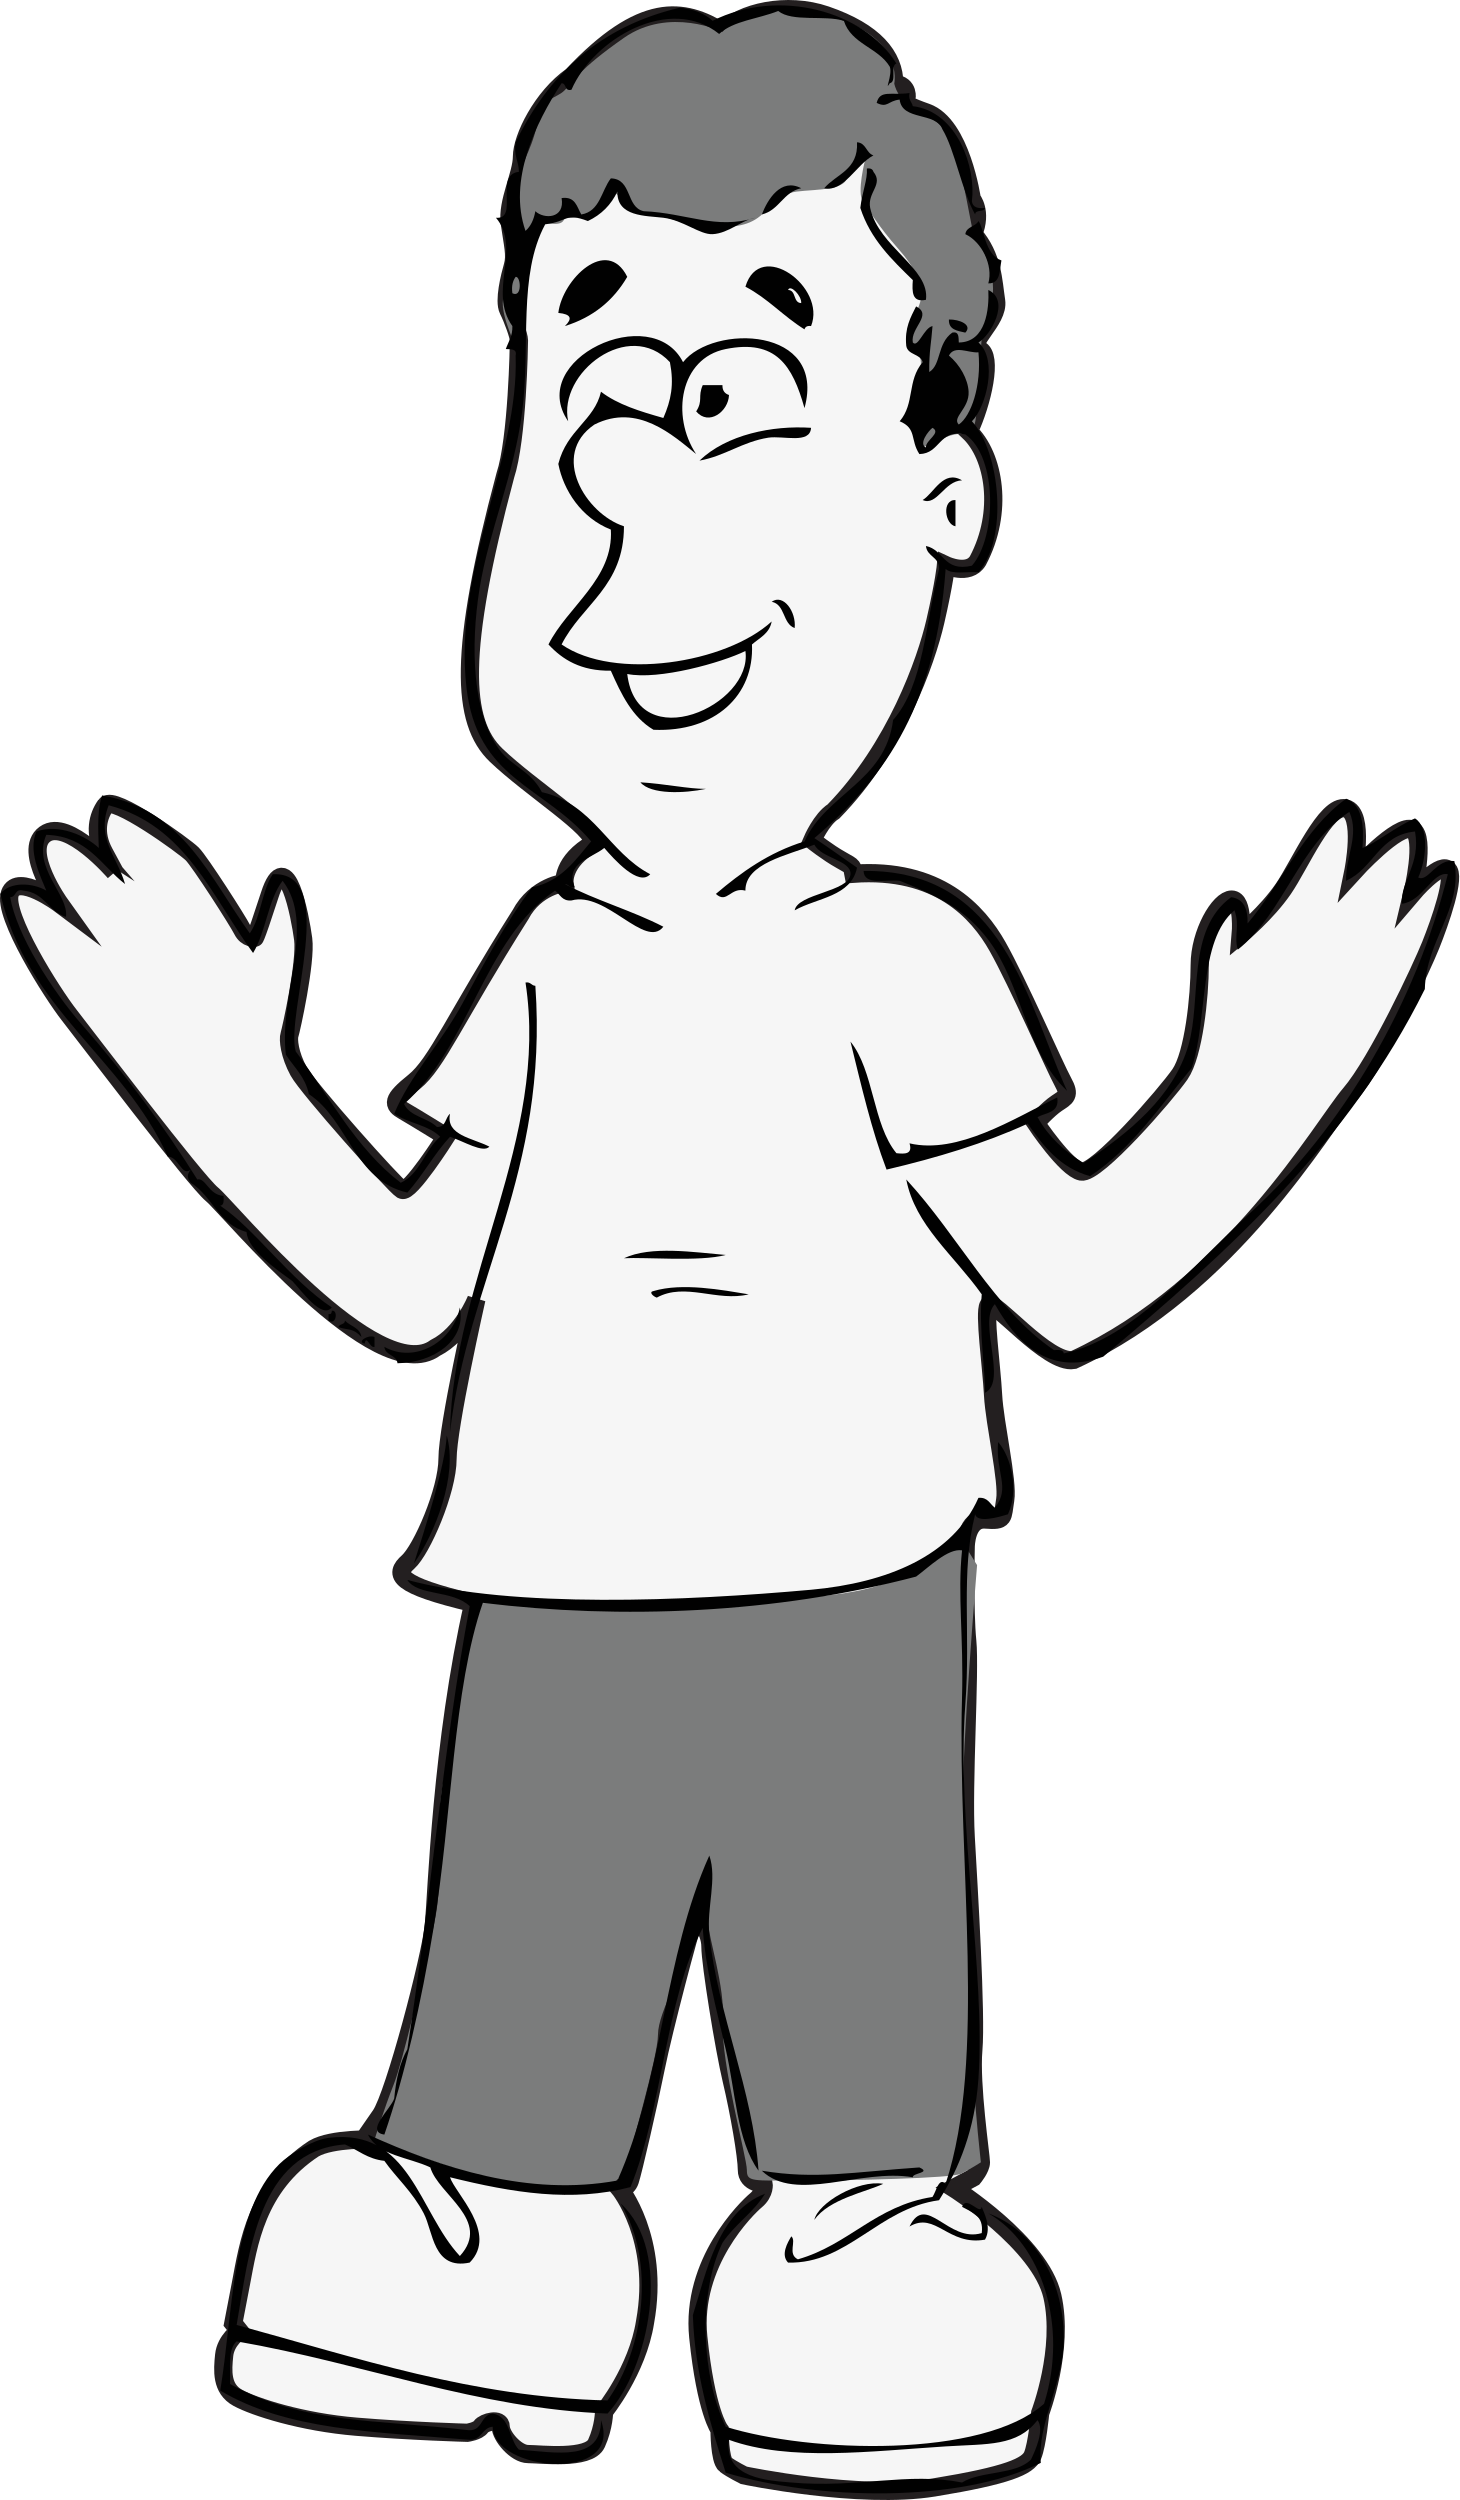
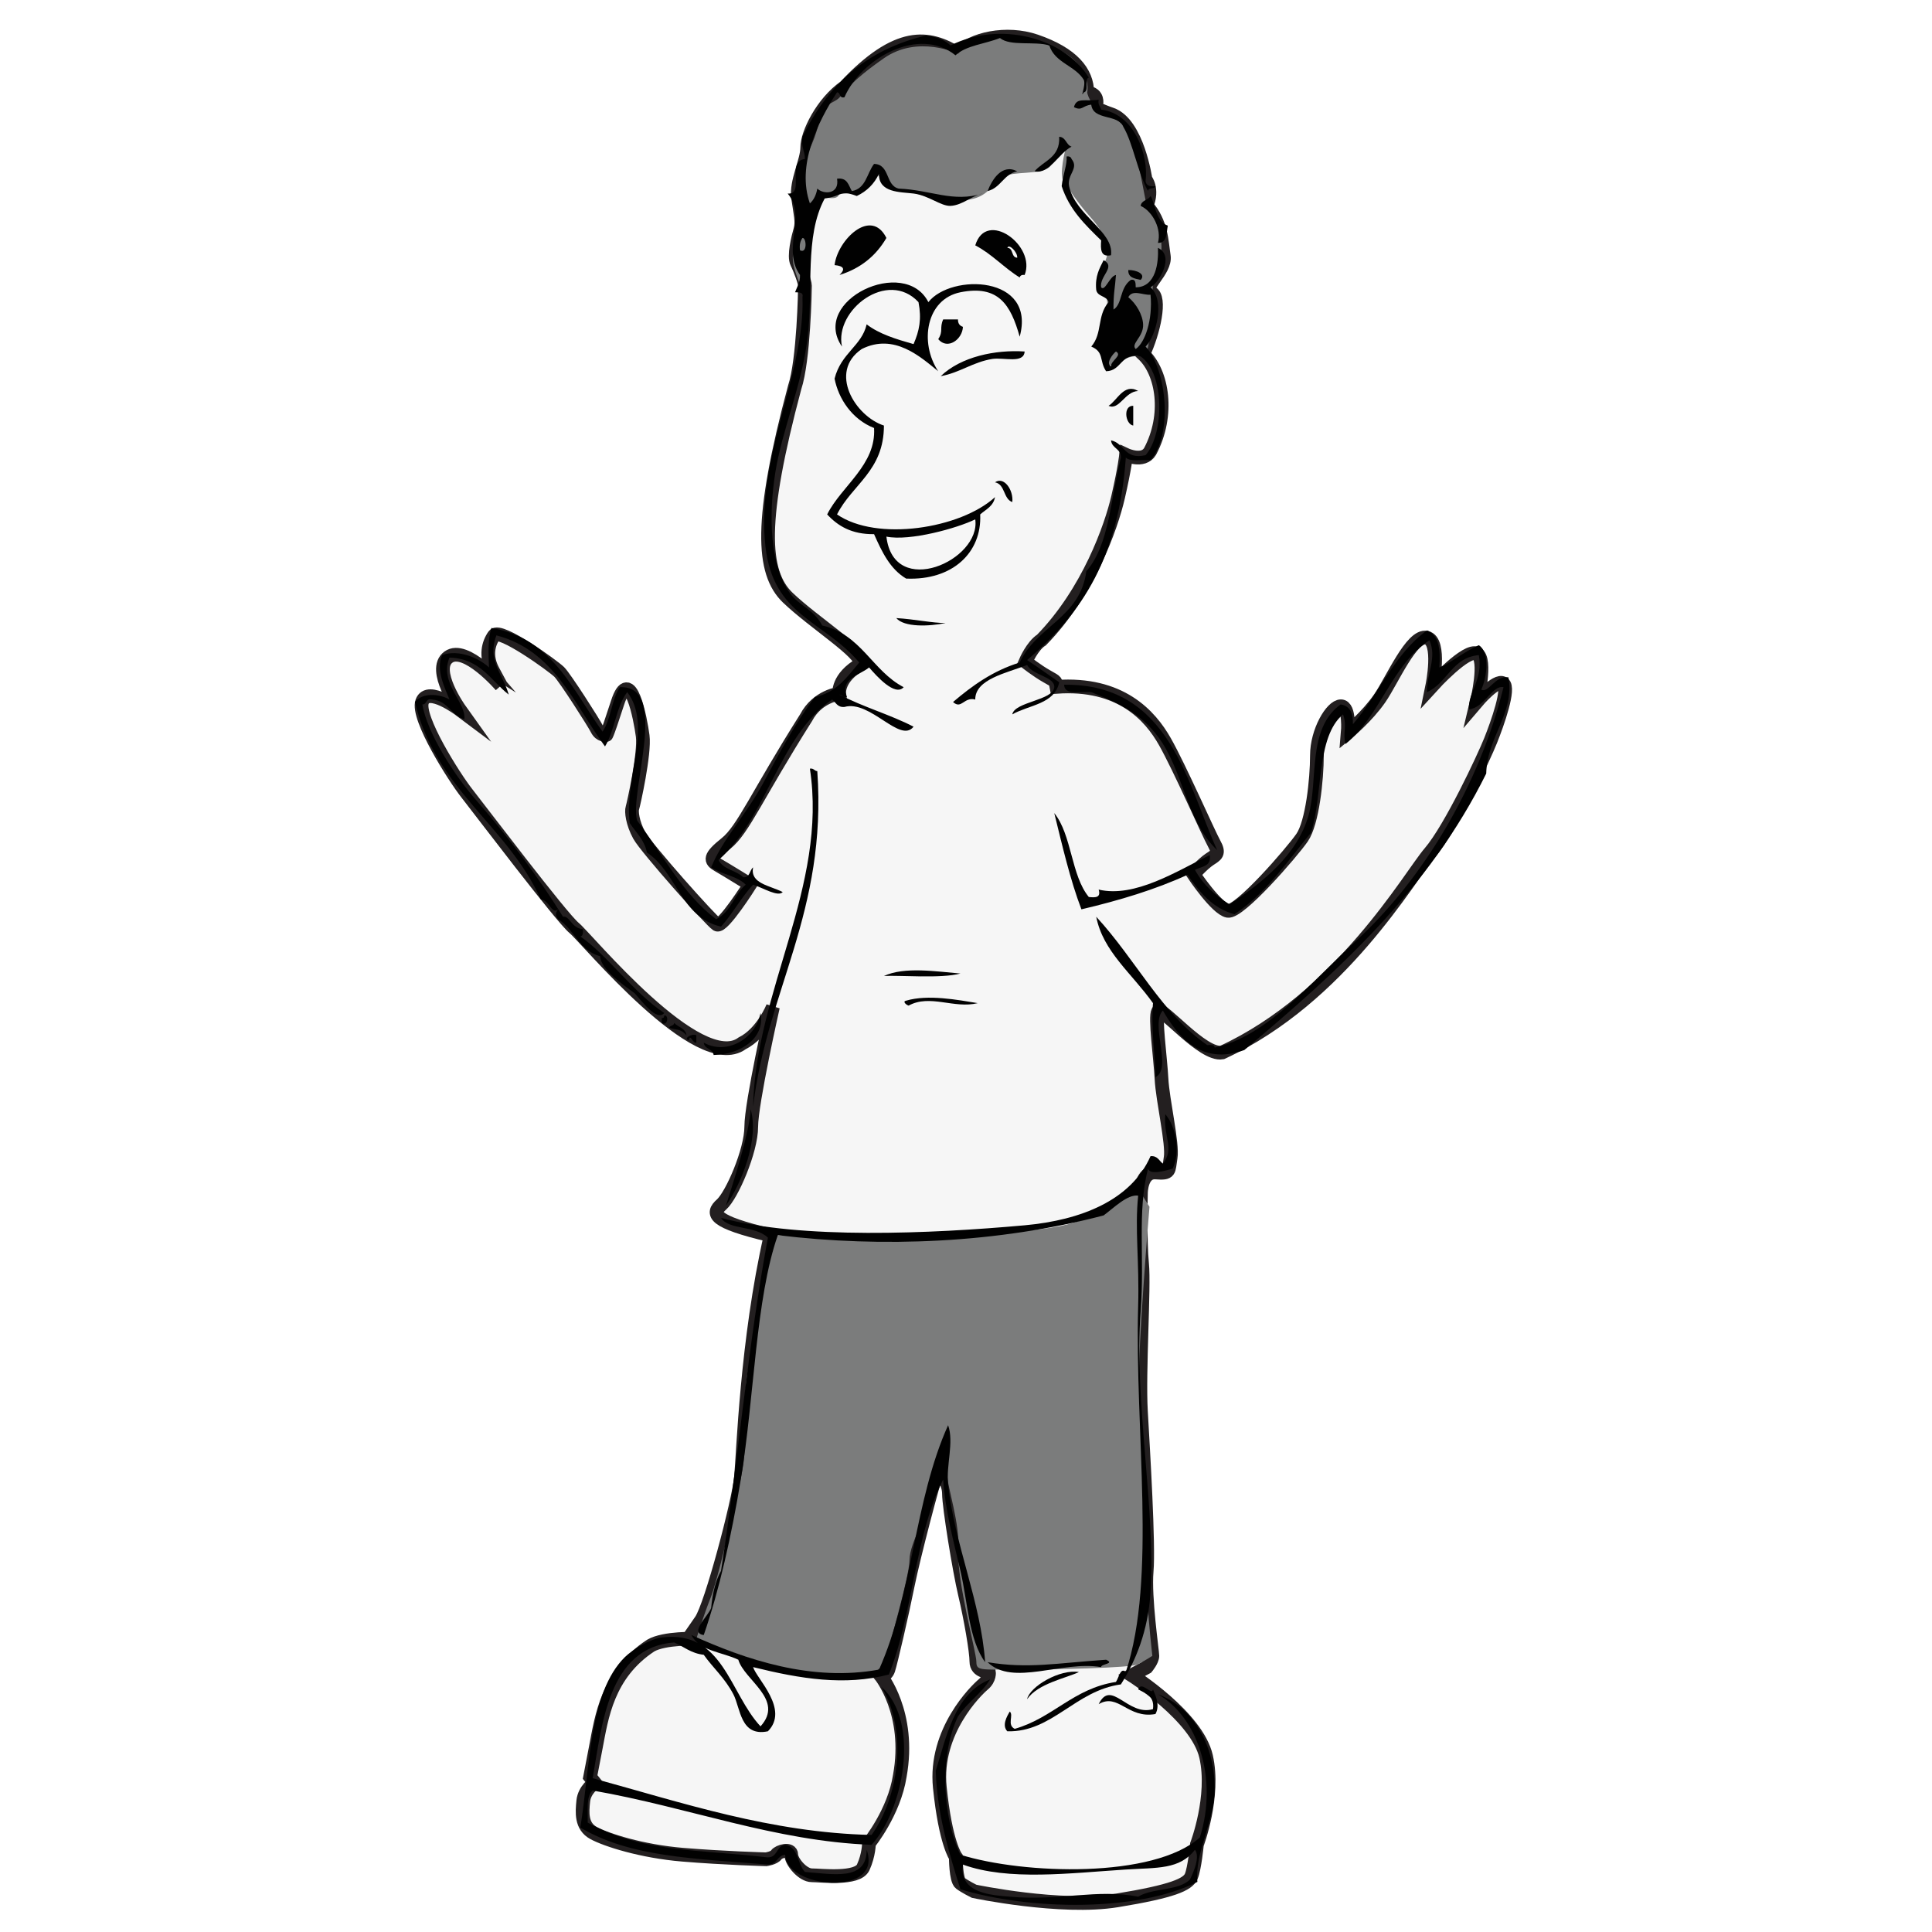
- <svg xmlns="http://www.w3.org/2000/svg" version="1.1" id="Layer_1" x="0px" y="0px" width="160.043px" height="274.202px" viewBox="0 0 160.043 274.202" enable-background="new 0 0 160.043 274.202" xml:space="preserve">
+ <svg xmlns="http://www.w3.org/2000/svg" version="1.1" id="Layer_1" x="0px" y="0px" width="281.777px" height="281.777px" viewBox="-60.482 -4.342 281.777 281.777" enable-background="new -60.482 -4.342 281.777 281.777" xml:space="preserve">
  <g>
-     <path fill="#F6F6F6" stroke="#231F20" stroke-width="2" stroke-miterlimit="10" d="M90.584,1.664   c-4.282-1.472-9.333-0.333-11.333,1.833c-4.334-2.667-8.834-3.333-16.5,4.833c-3.333,2.333-5.5,6.833-5.5,8.833   s-1.667,5-1.333,7.333s0.667,3.5,0.333,4.667s-1,3.833-0.5,4.833s1.167,2.833,1.167,3.333s-0.167,10.833-1.5,14.833   c-5.167,19.333-4.833,27-1,30.667s10.834,8,10.667,9.667c-3.5,2-3.167,4.333-3.167,4.333s-3.166,0.333-4.833,3.5   c-7.167,11.333-9.167,16.333-11.667,18.333s-2.333,2.5-1.167,3.167s4.667,2.833,4.667,2.833s-4,6.333-4.833,5.833   s-10.333-11.167-11.333-13s-1.167-3.5-1-4s1.833-8,1.5-10.5s-1.834-10.5-3.667-4.833s-1.667,4.667-1.667,4.667   s-0.833,0.167-1.333-0.833s-4.667-7.5-5.5-8.333s-8.667-6.5-9.5-5.333s-1.333,3-0.167,5.167s1.167,2.167,1.167,2.167   s-5.167-6-7.667-4.167s1.667,7.667,1.667,7.667s-4.667-3.5-5.5-1.167s4.667,11,6.5,13.333s13.833,18.167,15.667,19.667   s18.167,21.5,24.5,16.833c3-1.5,4.5-5.333,4.5-5.333s-3.167,14-3.167,17.5s-2.833,10-4.333,11.333s-1.333,2.5,7.167,4.5   c-3.5,15.333-4,31.833-4.333,35.333s-4.333,18.668-5.833,20.834s-1.5,2.166-1.5,2.166l0.833,0.5c0,0-4.667-0.167-6.667,1   c-6.333,4.167-7.167,10.501-8,14.834s-0.833,4.333-0.833,4.333l0.667,0.833c0,0-1.5,1-1.667,2.667s-0.333,3.667,1.5,4.667   s7,2.666,13,3.166s12.167,0.667,12.167,0.667s1.167-0.167,1.5-0.667s2.167-1,2.167,0s1.667,3,3,3s6.667,0.668,7.5-1.166   s0.833-3.5,0.833-3.5s3.667-4.501,4.5-9.834c1.667-9.167-2.833-14.667-2.833-14.667s0.834,0.167,1.167-0.833s2-8.166,2.833-12.333   s3.834-15.501,4.167-16.167s1.833,1.001,1.833,2.834s1.501,11.166,2.334,14.666s1.666,8.334,1.666,9.834s1.834,1.5,1.834,1.5   s0.166,1-0.834,1.833s-7.167,6.834-6.333,15s2.333,10.166,2.333,10.166s0.001,3.334,0.667,3.834s2,1.166,2,1.166   s12.666,2.667,20.833,1.334s10.334-2.333,10.834-3.5s0.833-4.667,0.833-4.667s2.666-6.999,1.333-12.833   s-10.833-11.834-10.833-11.834l2.167-1.166c0,0,0.833-1.001,0.833-1.667s-1.166-8.5-0.833-12.333s-0.501-17.501-0.834-23.334   s0.501-18.166,0.167-21.5c-0.334-3.333-0.167-10.333-0.167-10.333s0.001-3.167,2.167-3s1.832-0.167,2.166-2.167   s-1.167-8.333-1.333-11.5s-1-9-0.5-9.833s6.501,6.5,9.334,6c17.333-8,27.333-25.667,30.333-29.167s7.833-13.833,8.833-16.333   s2.834-7.667,1.834-8.333s-3.834,2.667-3.834,2.667s1.5-6.167,0-7s-6.5,4.667-6.5,4.667s1.334-6.5-0.833-7   s-4.999,6.167-6.833,8.833s-4.667,5-4.667,5s0.333-3.833-1-3.833s-3.5,3.667-3.5,7.167s-0.667,9.833-2.167,12   s-9.166,11-10.833,10.667s-5-5.333-5-5.333s1.333-1.5,2.333-2.167s1.5-0.833,0.667-2.333s-5.001-11-7.167-14.833   s-6.5-8.667-15.833-8c-0.167-0.833,0.167-0.667-1.333-1.5s-3.167-2.167-3.167-2.167s0.999-2.333,2.333-3.167   c6.834-7,10.167-16.5,11.167-20.833s1.167-6.167,1.167-6.167s2.5,1.167,3.5-0.5c2.833-5.333,1.834-11.5-1-14.167   c1.5-3.167,2.666-8.333,1.166-9s2.168-3.166,1.834-5.333s-0.333-4.833-2.5-7.333c1-2.5-0.167-3.833-0.167-3.833s-1.167-8.166-5-9.5   s-2.167-1.5-2.167-1.5s0.334-1.5-1.333-1.667C98.084,6.164,95.917,3.497,90.584,1.664z" />
-     <path fill="#7B7C7C" d="M51.917,175.831c25-0.167,42,0.333,46.5-2.917s7.5-3.25,7.5-3.25l1.25,2c0,0-1.75,21.167-1.5,25.5   s1.25,20.5,1.25,23.25s0,7.25,0,9s0.667,7.75,0.667,7.75s-1.167,0.75-2.167,1.25s-12,0.75-17.5,0.75s-6,0.168-6-1.166   s-2.875-11.834-2.625-16.084s-1.625-9.25-1.625-11.25s-0.5-1-1.5,2s-4,8-4,10.5s-3.25,13.25-3.25,14s-2,2.75-2,2.75   s-5.75,1.25-12.75-0.75s-13.083-4.5-13.083-4.5s1.083-3.5,2.083-6s3.084-11.5,4.417-17.5s-0.167-11.5,1.333-17   S51.917,175.831,51.917,175.831z" />
+     <path fill="#F6F6F6" stroke="#231F20" stroke-width="2" stroke-miterlimit="10" d="M90.584,1.664   c-4.282-1.472-9.333-0.333-11.333,1.833c-4.334-2.667-8.834-3.333-16.5,4.833c-3.333,2.333-5.5,6.833-5.5,8.833   s-1.667,5-1.333,7.333s0.667,3.5,0.333,4.667s-1,3.833-0.5,4.833s1.167,2.833,1.167,3.333s-0.167,10.833-1.5,14.833   c-5.167,19.333-4.833,27-1,30.667s10.834,8,10.667,9.667c-3.5,2-3.167,4.333-3.167,4.333s-3.166,0.333-4.833,3.5   c-7.167,11.333-9.167,16.333-11.667,18.333s-2.333,2.5-1.167,3.167s4.667,2.833,4.667,2.833s-4,6.333-4.833,5.833   s-10.333-11.167-11.333-13s-1.167-3.5-1-4s1.833-8,1.5-10.5s-1.834-10.5-3.667-4.833s-1.667,4.667-1.667,4.667   s-0.833,0.167-1.333-0.833s-4.667-7.5-5.5-8.333s-8.667-6.5-9.5-5.333s-1.333,3-0.167,5.167s1.167,2.167,1.167,2.167   s-5.167-6-7.667-4.167s1.667,7.667,1.667,7.667s-4.667-3.5-5.5-1.167s4.667,11,6.5,13.333s13.833,18.167,15.667,19.667   s18.167,21.5,24.5,16.833c3-1.5,4.5-5.332,4.5-5.332s-3.167,14-3.167,17.5s-2.833,10-4.333,11.332c-1.5,1.334-1.333,2.5,7.167,4.5   c-3.5,15.334-4,31.834-4.333,35.334s-4.333,18.668-5.833,20.834s-1.5,2.166-1.5,2.166l0.833,0.5c0,0-4.667-0.168-6.667,1   c-6.333,4.166-7.167,10.5-8,14.834c-0.833,4.332-0.833,4.332-0.833,4.332l0.667,0.834c0,0-1.5,1-1.667,2.666   c-0.167,1.668-0.333,3.668,1.5,4.668s7,2.666,13,3.166s12.167,0.666,12.167,0.666s1.167-0.166,1.5-0.666s2.167-1,2.167,0   s1.667,3,3,3s6.667,0.668,7.5-1.166s0.833-3.5,0.833-3.5s3.667-4.502,4.5-9.834c1.667-9.168-2.833-14.668-2.833-14.668   s0.834,0.168,1.167-0.832s2-8.166,2.833-12.334c0.833-4.166,3.834-15.5,4.167-16.166s1.833,1,1.833,2.834   c0,1.832,1.501,11.166,2.334,14.666s1.666,8.334,1.666,9.834s1.834,1.5,1.834,1.5s0.166,1-0.834,1.832   c-1,0.834-7.167,6.834-6.333,15s2.333,10.166,2.333,10.166s0.001,3.334,0.667,3.834s2,1.166,2,1.166s12.666,2.668,20.833,1.334   c8.167-1.332,10.334-2.332,10.834-3.5c0.5-1.166,0.833-4.666,0.833-4.666s2.666-7,1.333-12.834s-10.833-11.834-10.833-11.834   l2.167-1.166c0,0,0.833-1,0.833-1.666s-1.166-8.5-0.833-12.334c0.333-3.832-0.501-17.5-0.834-23.334   c-0.333-5.832,0.501-18.166,0.167-21.5c-0.334-3.332-0.167-10.332-0.167-10.332s0.001-3.168,2.167-3   c2.166,0.166,1.832-0.168,2.166-2.168s-1.167-8.332-1.333-11.5c-0.166-3.166-1-9-0.5-9.832c0.5-0.834,6.501,6.5,9.334,6   c17.333-8,27.333-25.667,30.333-29.167s7.833-13.833,8.833-16.333s2.834-7.667,1.834-8.333s-3.834,2.667-3.834,2.667s1.5-6.167,0-7   s-6.5,4.667-6.5,4.667s1.334-6.5-0.833-7s-4.999,6.167-6.833,8.833s-4.667,5-4.667,5s0.333-3.833-1-3.833s-3.5,3.667-3.5,7.167   s-0.667,9.833-2.167,12s-9.166,11-10.833,10.667s-5-5.333-5-5.333s1.333-1.5,2.333-2.167s1.5-0.833,0.667-2.333   s-5.001-11-7.167-14.833s-6.5-8.667-15.833-8c-0.167-0.833,0.167-0.667-1.333-1.5s-3.167-2.167-3.167-2.167   s0.999-2.333,2.333-3.167c6.834-7,10.167-16.5,11.167-20.833s1.167-6.167,1.167-6.167s2.5,1.167,3.5-0.5   c2.833-5.333,1.834-11.5-1-14.167c1.5-3.167,2.666-8.333,1.166-9s2.168-3.166,1.834-5.333s-0.333-4.833-2.5-7.333   c1-2.5-0.167-3.833-0.167-3.833s-1.167-8.166-5-9.5s-2.167-1.5-2.167-1.5s0.334-1.5-1.333-1.667   C98.084,6.164,95.917,3.497,90.584,1.664z" />
+     <path fill="#7B7C7C" d="M51.917,175.832c25-0.168,42,0.332,46.5-2.918s7.5-3.25,7.5-3.25l1.25,2c0,0-1.75,21.168-1.5,25.5   c0.25,4.334,1.25,20.5,1.25,23.25s0,7.25,0,9s0.667,7.75,0.667,7.75s-1.167,0.75-2.167,1.25s-12,0.75-17.5,0.75s-6,0.168-6-1.166   s-2.875-11.834-2.625-16.084s-1.625-9.25-1.625-11.25s-0.5-1-1.5,2s-4,8-4,10.5s-3.25,13.25-3.25,14s-2,2.75-2,2.75   s-5.75,1.25-12.75-0.75s-13.083-4.5-13.083-4.5s1.083-3.5,2.083-6s3.084-11.5,4.417-17.5s-0.167-11.5,1.333-17   S51.917,175.832,51.917,175.832z" />
    <path fill="#7B7C7C" d="M56.917,37.331c0,0,0.5-1.917,0.5-4.667s0.5-8,1.25-8.25s3,0.75,3.25-0.5c2.25,0,4-0.5,5.25-3   c2.75,2.25,3.5,2.75,4.75,2.75s3.75,1.25,6,1.25s4,0,5.5-1.25s1.75-2,3.25-2.5s6,0,6.25-1.75s2-2,2-2s-1,3.75-0.25,4.75   s1.75,2.75,3.75,5s3,4.25,2.5,6s-2,3-1,4.25s1.25,2.25,1,3s-1,4.5-1,5.5s0.25,2,1,2.5s-0.5,0.75,0.75,0.5s1.416-0.917,3-1.25   s2.25,0.75,2.5-3.25s0.5-7.25,0.5-7.25s1.25-2.25,1.25-5.5s-2.166-6-2.166-6s-1.334-7-1.834-9s-2-3.5-4.25-4.5s-2.583-3-2.583-3   s1.167-5.25-7.5-7.5S79.251,3.497,79.251,3.497s-5.834-2.833-10.834,0.667s-5.5,4.75-6.5,5.75s-2.25,0.5-3,3.75s-2,4.5-2,6.25   s-1,4.583-1,4.583s-0.5,6.667-0.75,8.417s1.5,5.25,1.5,5.25L56.917,37.331z" />
    <g>
      <g>
-         <path fill="#010101" d="M99.757,10.204c-0.152,0.752,0.247,0.953,0.36,1.44c4.891,0.597,6.959,6.733,6.479,10.44     c0.086,0.633,0.619,0.821,1.439,0.72c-0.081,0.519-1.074,0.125-1.08,0.72c-1.477-2.596-2.225-7.092-3.6-9.36     c-0.723-1.918-4.401-0.878-4.682-3.24c-1.291,0.131-1.318,0.966-2.52,0.36C96.525,9.805,97.73,10.493,99.757,10.204z" />
-         <path fill="#010101" d="M93.998,15.604c1.014,0.068,0.984,1.175,1.8,1.44c-1.854,0.963-3.274,4.087-5.399,3.6     C91.72,19.085,94.164,18.649,93.998,15.604z" />
-         <path fill="#010101" d="M95.078,18.483c0.419-0.059,0.641,0.079,0.72,0.36c1.136,1.396-0.687,2.244-0.358,3.96     c0.945,4.323,6.576,6.602,6.119,10.08c-1.529,0.33-1.537-0.863-1.439-2.16c-2.307-2.254-4.646-4.475-5.76-7.92     C94.572,20.987,95.171,19.701,95.078,18.483z" />
-         <path fill="#010101" d="M87.877,20.644c-1.985,0.415-2.388,2.412-4.319,2.88C84.183,21.904,85.629,19.471,87.877,20.644z" />
-         <path fill="#010101" d="M107.318,24.244c0.629,0.784,0.689,3.713,2.52,4.32c-0.212,1.108-0.092,2.548-1.439,2.52     c0.565-2.019-0.754-4.583-2.521-5.4C105.993,24.838,106.992,24.877,107.318,24.244z" />
-         <path fill="#010101" d="M88.958,35.764c-0.418-0.059-0.642,0.08-0.72,0.36c-2.305-1.416-4.031-3.409-6.48-4.68     C83.349,26.125,90.674,31.48,88.958,35.764z M87.877,33.244c0.063-0.818-1.216-2.098-1.438-1.44     C87.363,31.838,86.953,33.208,87.877,33.244z" />
+         <path fill="#010101" d="M99.757,10.204c-0.151,0.752,0.247,0.953,0.36,1.44c4.891,0.597,6.959,6.733,6.479,10.44     c0.086,0.633,0.619,0.821,1.439,0.72c-0.081,0.519-1.074,0.125-1.08,0.72c-1.477-2.596-2.225-7.092-3.6-9.36     c-0.724-1.918-4.401-0.878-4.683-3.24c-1.291,0.131-1.317,0.966-2.521,0.36C96.525,9.805,97.73,10.493,99.757,10.204z" />
+         <path fill="#010101" d="M93.998,15.604c1.014,0.068,0.984,1.175,1.8,1.44c-1.854,0.963-3.274,4.087-5.399,3.6     C91.721,19.085,94.164,18.649,93.998,15.604z" />
+         <path fill="#010101" d="M95.078,18.483c0.419-0.059,0.641,0.079,0.72,0.36c1.136,1.396-0.687,2.244-0.358,3.96     c0.945,4.323,6.576,6.603,6.119,10.08c-1.529,0.33-1.537-0.863-1.438-2.16c-2.308-2.254-4.646-4.475-5.761-7.92     C94.572,20.987,95.171,19.701,95.078,18.483z" />
+         <path fill="#010101" d="M87.877,20.644c-1.984,0.415-2.389,2.412-4.318,2.88C84.184,21.904,85.629,19.471,87.877,20.644z" />
+         <path fill="#010101" d="M107.318,24.244c0.629,0.784,0.688,3.713,2.52,4.32c-0.212,1.108-0.092,2.548-1.439,2.52     c0.565-2.019-0.754-4.583-2.521-5.4C105.993,24.838,106.992,24.877,107.318,24.244z" />
+         <path fill="#010101" d="M88.958,35.764c-0.418-0.059-0.642,0.08-0.72,0.36c-2.305-1.416-4.031-3.409-6.48-4.68     C83.35,26.125,90.674,31.48,88.958,35.764z M87.877,33.244c0.063-0.818-1.216-2.098-1.438-1.44     C87.363,31.838,86.953,33.208,87.877,33.244z" />
        <path fill="#010101" d="M104.078,35.043c1.15-0.025,2.619,0.579,1.8,1.44C105.001,36.28,104.025,36.175,104.078,35.043z" />
-         <path fill="#010101" d="M74.917,39.724c3.295-4.2,15.779-3.927,13.32,5.04c-1.313-4.687-3.121-7.584-8.641-6.48     c-5.019,1.004-6.021,7.352-3.24,11.52c-2.559-2.071-6.422-5.622-11.159-3.24c-4.902,3.339-0.964,9.795,3.239,11.16     c0.006,6.605-4.625,8.573-6.84,12.96c5.787,4.004,18.012,2.083,23.041-2.52c-0.236,1.324-1.328,1.793-2.16,2.52     c0.258,5.556-4.02,9.648-10.799,9.36c-2.341-1.38-3.539-3.902-4.681-6.48c-3.278,0.038-5.28-1.199-6.84-2.88     c2.089-4.164,7.167-7.214,6.84-12.6c-3.226-1.267-5.192-4.287-5.76-7.2c0.938-3.743,3.962-4.764,4.68-7.92     c1.828,1.412,4.313,2.166,6.84,2.88c0.843-1.938,1.199-3.655,0.72-6.12c-4.508-4.855-12.308,1.173-11.16,6.48     C57.666,39.438,71.482,32.958,74.917,39.724z M68.797,73.923c1.084,9.146,13.813,3.444,12.959-2.52     C79.185,72.671,72.249,74.622,68.797,73.923z" />
+         <path fill="#010101" d="M74.917,39.724c3.295-4.2,15.778-3.927,13.319,5.04c-1.313-4.687-3.12-7.584-8.64-6.48     c-5.019,1.004-6.021,7.352-3.24,11.52c-2.559-2.071-6.422-5.622-11.159-3.24c-4.902,3.339-0.964,9.795,3.239,11.16     c0.006,6.605-4.625,8.573-6.84,12.96c5.787,4.004,18.012,2.083,23.041-2.52c-0.236,1.324-1.328,1.793-2.16,2.52     c0.258,5.556-4.02,9.648-10.798,9.36c-2.341-1.38-3.539-3.902-4.681-6.48c-3.278,0.038-5.28-1.199-6.84-2.88     c2.089-4.164,7.167-7.214,6.84-12.6c-3.226-1.267-5.192-4.287-5.76-7.2c0.938-3.743,3.962-4.764,4.68-7.92     c1.828,1.412,4.313,2.166,6.84,2.88c0.843-1.938,1.199-3.655,0.72-6.12c-4.508-4.855-12.308,1.173-11.16,6.48     C57.666,39.438,71.482,32.958,74.917,39.724z M68.797,73.923c1.084,9.146,13.813,3.444,12.959-2.52     C79.185,72.671,72.249,74.622,68.797,73.923z" />
        <path fill="#010101" d="M77.078,42.244c0.72,0,1.439,0,2.16,0c-0.016,0.616,0.268,0.933,0.72,1.08     c-0.065,1.825-2.229,3.425-3.601,1.8C77.138,43.909,76.509,43.521,77.078,42.244z" />
-         <path fill="#010101" d="M88.958,46.923c-0.106,1.813-2.999,0.841-4.68,1.08c-2.897,0.462-4.72,2.001-7.56,2.52     C79.679,47.67,84.708,46.639,88.958,46.923z" />
-         <path fill="#010101" d="M105.517,52.684c-1.955,0.064-2.752,2.872-4.319,2.16C102.455,54.081,103.453,51.476,105.517,52.684z" />
-         <path fill="#010101" d="M104.797,54.844c0,0.96,0,1.92,0,2.88C103.632,57.531,103.269,54.792,104.797,54.844z" />
-         <path fill="#010101" d="M84.638,66.003c1.291-0.916,2.715,1.113,2.521,2.88C85.824,68.417,86.142,66.298,84.638,66.003z" />
+         <path fill="#010101" d="M88.958,46.923c-0.106,1.813-2.999,0.841-4.681,1.08c-2.896,0.462-4.719,2.001-7.56,2.52     C79.679,47.67,84.708,46.639,88.958,46.923z" />
+         <path fill="#010101" d="M105.518,52.684c-1.955,0.064-2.752,2.872-4.319,2.16C102.455,54.081,103.453,51.476,105.518,52.684z" />
+         <path fill="#010101" d="M104.797,54.844c0,0.96,0,1.92,0,2.88C103.632,57.531,103.27,54.792,104.797,54.844z" />
+         <path fill="#010101" d="M84.639,66.003c1.291-0.916,2.715,1.113,2.521,2.88C85.824,68.417,86.143,66.298,84.639,66.003z" />
        <path fill="#010101" d="M70.238,85.804c2.712,0.162,5.292,0.733,7.199,0.72C75.042,87.031,71.367,87.163,70.238,85.804z" />
-         <path fill="#010101" d="M149.437,93.003c1.211-0.356,3.803-2.433,5.761-3.24c1.55,0.944,1.286,4.414,0.359,6.48     c1.06,0.565,1.979-2.09,3.96-1.8c0.943,5.287-3.108,8.633-3.239,14.04c-8.343,16.858-21.575,28.824-35.28,40.32     c-6.264,2.276-9.656-1.898-11.88-5.76c-1.91,1.959,1.431,8.444-1.08,9.72c0.035-2.361-0.683-6.918-0.36-10.8     c-3.133-4.395-7.305-7.56-8.279-12.6c5.752,6.231,9.623,14.224,16.201,18.72c0.51-0.031,1.019-0.06,1.078,0.36     c7.692-1.65,14.125-9.632,20.521-15.48c10.001-9.143,18.102-22.906,21.6-37.08c-1.662-0.335-2.759,2.995-5.04,3.24     c-0.152-2.554,2.093-4.317,1.44-7.92c-3.952,0.368-4.561,4.079-7.561,5.4c-0.076-2.659,1.496-4.97,0.359-7.56     c-5.533,3.586-7.15,11.088-12.24,15.12c-0.445-1.614,0.271-2.522-0.359-4.32c-3.975,3.346-2.881,11.759-4.68,17.28     c-3.48,4.199-6.529,8.83-11.16,11.88c-3.285-0.915-5.117-3.282-6.84-5.76c-4.688,2.153-9.94,3.739-15.479,5.04     c-1.658-4.342-2.769-9.232-3.96-14.04c2.578,3.181,2.438,9.083,5.04,12.24c0.94,0.101,1.802,0.122,1.438-1.08     c5.25,1.235,11.377-2.663,16.2-5.04c0.276,1.716-1.228,1.652-2.159,2.16c1.188,2.171,2.971,3.749,5.039,5.04     c4.987-3.305,9.887-7.275,11.521-12.96c1.457-5.067-0.25-12.619,4.68-16.2c1.374,0.187,1.836,1.284,1.8,2.88     c3.755-4.405,6.063-10.259,10.802-13.68C149.377,88.265,149.638,90.403,149.437,93.003z" />
-         <path fill="#010101" d="M94.718,95.523c15.418-0.179,17.932,14.468,22.319,24.12c-4.552-4.265-4.915-11.632-8.64-16.56     c-2.517-3.328-5.459-4.782-9.721-6.48C97.16,96.442,94.767,97.153,94.718,95.523z" />
-         <path fill="#010101" d="M57.638,107.764c0.582-0.101,0.619,0.34,1.08,0.36c1.451,20.55-7.379,32.046-9.361,48.96     C49.665,140.223,60.261,124.917,57.638,107.764z" />
-         <path fill="#010101" d="M79.599,137.645c-2.871,0.767-8.85,0.221-11.162,0.36C71.388,136.611,76.099,137.349,79.599,137.645z" />
-         <path fill="#010101" d="M82.118,141.963c-3.45,0.859-6.964-1.352-10.08,0.36c-0.413-0.127-0.913-0.634-0.36-0.72     C74.838,140.66,79.197,141.483,82.118,141.963z" />
-         <path fill="#010101" d="M36.397,143.765c0.699-0.143,0.526,1.64-0.36,1.08c0-0.24,0-0.48,0-0.72     C36.344,144.189,36.377,143.983,36.397,143.765z" />
-         <path fill="#010101" d="M50.438,247.443c3.536-3.896-2.373-6.728-3.24-9.72c-2.356-1.124-5.693-1.269-6.84-3.601     c8.041,3.646,17.58,6.832,27.361,5.04c4.941-11.019,5.108-24.623,10.079-35.641c0.884,2.521-0.306,5.747,0,8.64     c0.918,8.688,4.779,17.147,5.4,25.921c-2.392-3.271-2.522-8.698-3.601-13.319c-1.08-4.632-2.218-8.832-2.521-13.32     c-4.119,8.001-4.418,19.821-7.92,28.44c-6.423,1.684-12.898,0.632-19.8-1.08c0.516,1.71,5.319,6.146,2.16,9.359     c-4.035,0.848-3.986-3.385-5.04-5.399c-1.258-2.407-3.023-3.911-4.32-5.76c-1.843-0.197-2.896-1.186-4.32-1.801     c-9.604,0.744-10.513,12.007-11.88,19.801c13.081,3.575,26.003,7.949,40.68,8.278c3.993-5.604,5.318-15.159,1.44-21.6     c5.772,5.249,3.123,18.106-1.44,23.04c-14.166-0.527-26.639-5.479-40.68-7.92c-0.983,0.815-0.675,2.925-0.72,4.68     c7.976,4.41,16.271,3.896,25.92,5.04c1.853,0.293,1.467-1.653,2.88-1.8c1.962,0.316,1.755,2.805,2.88,3.96     c4.097,0.298,9.024,1.37,9-3.24c2.466,6.955-11.83,5.645-11.88,0.721c-1.199,0.121-1.17,1.471-2.52,1.439     c-10.691-0.895-20.017-1.043-27.36-5.399c1.433-8.681,1.239-19.647,6.48-24.841c1.122-1.11,3.672-2.665,5.4-2.88     C44.99,233.372,45.908,242.602,50.438,247.443z" />
-         <path fill="#010101" d="M100.837,237.725c1.364,0.613-0.781,0.593-0.72,1.08c-5.724-0.986-12.881,2.85-16.56-0.72     C89.478,239.065,93.562,238.224,100.837,237.725z" />
-         <path fill="#010101" d="M78.877,3.724c-5.385-4.331-13.752,0.492-16.2,6.12c-0.798,0.198-0.513-0.688-1.08-0.72     c-2.877,4.4-5.897,10.695-3.959,16.2c0.574-0.505,0.918-1.24,1.08-2.16c0.92,0.892,3.27,0.859,2.879-1.44     c1.529-0.209,1.67,0.97,2.16,1.8c2.061-0.339,2.191-2.608,3.24-3.96c2.348,0.052,1.635,3.166,3.6,3.6     c4.738,0.2,7.9,2.067,12.24,0.72c-1.449,0.233-2.913,1.71-4.68,1.8c-1.393,0.071-3.217-1.536-5.4-1.8     c-1.945-0.235-5.119-0.091-5.039-2.88c-0.693,1.467-1.773,2.547-3.24,3.24c-2.526-0.953-2.108,0.044-4.681,0.36     c-3.005,5.608-1.591,13.173-2.52,20.52c-0.879,6.953-3.688,13.205-4.68,19.44c-1.011,6.35-0.795,13.561,2.16,17.64     c1.304,1.8,3.476,2.343,4.679,4.68c5.681,1.28,7.3,6.621,11.881,9c-1.27,1.418-4.008-1.686-5.04-2.88     c-1.446,1.178-4.353,1.635-3.24,4.32c-0.582,0.102-0.62-0.34-1.08-0.36c3.374,1.787,7.403,2.917,10.8,4.68     c-1.966,2.523-6.303-3.945-10.08-2.88c-1.05,0.09-1.242-0.678-1.8-1.08c-7.88,5.44-9.428,17.212-16.56,23.4     c0.643,1.397,2.582,1.498,3.6,2.52c1.016,0.056,0.902-1.018,1.44-1.44c-0.471,2.366,2.416,2.63,4.32,3.6     c-0.683,0.756-2.821-0.595-4.32-1.08c-1.736,1.863-2.974,4.226-4.68,6.12c-5.862-1.337-6.459-7.94-10.8-10.8     c-0.393-1.887-1.621-2.939-2.52-4.32c-0.807-6.531,3.339-14.276-0.36-19.08c-1.617,2.104-1.817,5.623-3.24,7.92     c-4.524-6.156-7.378-13.981-15.84-16.2c-1.392,3.631,0.915,5.558,1.8,8.64c-2.633-2.047-4.116-5.244-8.64-5.4     c-1.565,3.687,2.492,6.546,2.16,9c-1.939-0.581-2.352-2.688-4.68-2.88c-0.982-0.262-0.725,0.715-1.44,0.72     c0.709,4.131,4.544,10.192,7.92,14.04c4.774,5.442,9.046,11.216,12.6,16.92c0.924-0.231,1.252,1.712,2.88,1.8     c0.031,0.511,0.06,1.019-0.36,1.08c3.823,2.574,7.678,8.135,12.24,11.16c-1.1,1.318-3.294-1.797-4.32-2.88     c-1.894-1.391-4.894-3.446-5.04-5.4c-3.036-0.804-3.743-3.938-6.12-5.4c-0.417-0.533-0.417-0.908,0-1.44     c-0.991,0.811-1.28-1.385-2.52-1.44c-4.88-10.84-15.386-16.054-18.36-28.8c1.042-1.373,3.551-1.235,5.04-0.36     c-0.681-1.676-2.027-4.348-1.08-6.48c2.431-0.908,5.457,0.482,6.84,1.8c0.014-0.614-0.309-3.901,0.36-5.76     c8.925,1.515,11.818,9.062,16.2,15.12c1.23-1.77,1.311-4.689,2.52-6.48c7.34-0.345,1.334,15.354,2.52,19.44     c3.705,4.936,6.607,10.673,11.52,14.4c2.136-0.984,2.63-3.61,4.32-5.04c-1.238-1.282-3.544-1.497-5.04-2.52     c1.681-4.144,5.136-7.737,7.56-12.24c2.355-4.375,4.723-8.848,7.56-12.6c3.181-0.659,4.726-2.955,6.479-5.04     c-5.215-6.163-12.54-6.729-13.68-16.92c-1.459-13.042,5.785-25.173,5.4-36.36c0.168-0.769-0.514-0.686-1.08-0.72     c0.28-0.8,0.756-1.404,0.72-2.52c-2.719-3.793,1.036-8.561-1.8-11.88c2.562,0.212-0.262-4.738,2.52-5.04     c-0.015-1.185-0.607-1.792-0.36-3.24c3.558-7.362,9.159-12.682,18-14.76c1.531,0.149,2.729,0.629,3.6,1.44     c7.191-3.623,16.572-1.137,20.16,4.68c-0.71,0.25,0.089,2.008-0.721,2.16c-0.637,1.021,0.319-0.925,0-1.8     c-1.252-2.107-4.234-2.485-5.039-5.04c-2.104-0.658-5.685,0.164-7.2-1.08C83.22,2.066,80.427,2.271,78.877,3.724z M56.198,32.164     c1.086,0.555,0.947-1.863,0.36-1.8C56.255,30.781,56.083,31.329,56.198,32.164z" />
+         <path fill="#010101" d="M149.438,93.003c1.211-0.356,3.803-2.433,5.761-3.24c1.55,0.944,1.286,4.414,0.358,6.48     c1.061,0.565,1.979-2.09,3.961-1.8c0.942,5.287-3.108,8.633-3.24,14.04c-8.342,16.858-21.574,28.824-35.279,40.32     c-6.264,2.276-9.656-1.897-11.88-5.761c-1.91,1.959,1.431,8.444-1.08,9.721c0.035-2.361-0.683-6.918-0.36-10.801     c-3.133-4.395-7.305-7.56-8.279-12.6c5.752,6.231,9.623,14.225,16.201,18.721c0.51-0.031,1.02-0.061,1.078,0.359     c7.692-1.65,14.125-9.632,20.521-15.48c10.001-9.143,18.102-22.906,21.6-37.08c-1.662-0.335-2.759,2.995-5.04,3.24     c-0.151-2.554,2.093-4.317,1.44-7.92c-3.952,0.368-4.561,4.079-7.561,5.4c-0.076-2.659,1.495-4.97,0.358-7.56     c-5.533,3.586-7.149,11.088-12.24,15.12c-0.444-1.614,0.271-2.522-0.358-4.32c-3.976,3.346-2.881,11.759-4.681,17.28     c-3.479,4.199-6.528,8.83-11.159,11.88c-3.285-0.915-5.117-3.282-6.841-5.76c-4.688,2.153-9.94,3.739-15.479,5.04     c-1.658-4.342-2.769-9.232-3.96-14.04c2.578,3.181,2.438,9.083,5.039,12.24c0.94,0.101,1.803,0.122,1.438-1.08     c5.25,1.235,11.377-2.663,16.2-5.04c0.275,1.716-1.229,1.652-2.159,2.16c1.188,2.171,2.972,3.749,5.039,5.04     c4.987-3.305,9.888-7.275,11.521-12.96c1.457-5.067-0.25-12.619,4.681-16.2c1.374,0.187,1.836,1.284,1.8,2.88     c3.755-4.405,6.063-10.259,10.803-13.68C149.377,88.265,149.639,90.403,149.438,93.003z" />
+         <path fill="#010101" d="M94.718,95.523c15.419-0.179,17.933,14.468,22.319,24.12c-4.553-4.265-4.915-11.632-8.641-16.56     c-2.517-3.328-5.459-4.782-9.721-6.48C97.16,96.442,94.768,97.153,94.718,95.523z" />
+         <path fill="#010101" d="M57.638,107.764c0.582-0.101,0.619,0.34,1.08,0.36c1.451,20.55-7.379,32.045-9.361,48.959     C49.665,140.223,60.261,124.917,57.638,107.764z" />
+         <path fill="#010101" d="M79.599,137.645c-2.871,0.767-8.85,0.222-11.162,0.36C71.388,136.611,76.099,137.349,79.599,137.645z" />
+         <path fill="#010101" d="M82.118,141.962c-3.45,0.859-6.964-1.352-10.08,0.361c-0.413-0.128-0.913-0.635-0.36-0.721     C74.838,140.66,79.197,141.483,82.118,141.962z" />
+         <path fill="#010101" d="M36.397,143.765c0.699-0.143,0.526,1.64-0.36,1.08c0-0.24,0-0.48,0-0.721     C36.344,144.189,36.377,143.983,36.397,143.765z" />
+         <path fill="#010101" d="M50.438,247.443c3.536-3.896-2.373-6.729-3.24-9.72c-2.356-1.124-5.693-1.269-6.84-3.601     c8.041,3.646,17.58,6.832,27.361,5.039c4.941-11.019,5.108-24.623,10.079-35.641c0.884,2.521-0.306,5.747,0,8.641     c0.918,8.688,4.779,17.146,5.4,25.92c-2.392-3.271-2.522-8.697-3.601-13.318c-1.08-4.633-2.218-8.832-2.521-13.32     c-4.119,8.001-4.418,19.821-7.92,28.439c-6.423,1.685-12.898,0.633-19.8-1.08c0.516,1.711,5.319,6.146,2.16,9.359     c-4.035,0.848-3.986-3.385-5.04-5.398c-1.258-2.407-3.023-3.911-4.32-5.76c-1.843-0.197-2.896-1.187-4.32-1.801     c-9.604,0.743-10.513,12.006-11.88,19.801c13.081,3.574,26.003,7.949,40.68,8.277c3.993-5.604,5.318-15.158,1.44-21.6     c5.772,5.249,3.123,18.105-1.44,23.04c-14.166-0.527-26.639-5.479-40.68-7.921c-0.983,0.816-0.675,2.926-0.72,4.681     c7.976,4.41,16.271,3.896,25.92,5.04c1.853,0.293,1.467-1.652,2.88-1.8c1.962,0.315,1.755,2.805,2.88,3.96     c4.097,0.298,9.024,1.369,9-3.24c2.466,6.955-11.83,5.645-11.88,0.721c-1.199,0.121-1.17,1.471-2.52,1.439     c-10.691-0.895-20.017-1.043-27.36-5.398c1.433-8.682,1.239-19.647,6.48-24.842c1.122-1.109,3.672-2.664,5.4-2.88     C44.99,233.373,45.908,242.602,50.438,247.443z" />
+         <path fill="#010101" d="M100.837,237.725c1.364,0.612-0.78,0.593-0.72,1.08c-5.725-0.986-12.881,2.851-16.561-0.72     C89.479,239.065,93.563,238.224,100.837,237.725z" />
+         <path fill="#010101" d="M78.877,3.724c-5.385-4.331-13.752,0.492-16.2,6.12c-0.798,0.198-0.513-0.688-1.08-0.72     c-2.877,4.4-5.897,10.695-3.959,16.2c0.574-0.505,0.918-1.24,1.08-2.16c0.92,0.892,3.27,0.859,2.879-1.44     c1.529-0.209,1.67,0.97,2.16,1.8c2.061-0.339,2.191-2.608,3.24-3.96c2.348,0.052,1.635,3.166,3.6,3.6     c4.738,0.2,7.9,2.067,12.24,0.72c-1.448,0.233-2.913,1.71-4.68,1.8c-1.393,0.071-3.217-1.536-5.4-1.8     c-1.945-0.235-5.119-0.091-5.039-2.88c-0.693,1.467-1.773,2.547-3.24,3.24c-2.526-0.953-2.108,0.044-4.681,0.36     c-3.005,5.608-1.591,13.173-2.52,20.52c-0.879,6.953-3.688,13.205-4.68,19.44c-1.011,6.35-0.795,13.561,2.16,17.64     c1.304,1.8,3.476,2.343,4.679,4.68c5.681,1.28,7.3,6.621,11.881,9c-1.27,1.418-4.008-1.686-5.04-2.88     c-1.446,1.178-4.353,1.635-3.24,4.32c-0.582,0.102-0.62-0.34-1.08-0.36c3.374,1.787,7.403,2.917,10.8,4.68     c-1.966,2.523-6.303-3.945-10.08-2.88c-1.05,0.09-1.242-0.678-1.8-1.08c-7.88,5.44-9.428,17.212-16.56,23.4     c0.643,1.397,2.582,1.498,3.6,2.52c1.016,0.056,0.902-1.018,1.44-1.44c-0.471,2.366,2.416,2.63,4.32,3.6     c-0.683,0.756-2.821-0.595-4.32-1.08c-1.736,1.863-2.974,4.226-4.68,6.12c-5.862-1.337-6.459-7.94-10.8-10.8     c-0.393-1.887-1.621-2.939-2.52-4.32c-0.807-6.531,3.339-14.276-0.36-19.08c-1.617,2.104-1.817,5.623-3.24,7.92     c-4.524-6.156-7.378-13.981-15.84-16.2c-1.392,3.631,0.915,5.558,1.8,8.64c-2.633-2.047-4.116-5.244-8.64-5.4     c-1.565,3.687,2.492,6.546,2.16,9c-1.939-0.581-2.352-2.688-4.68-2.88c-0.982-0.262-0.725,0.715-1.44,0.72     c0.709,4.131,4.544,10.192,7.92,14.04c4.774,5.442,9.046,11.216,12.6,16.92c0.924-0.231,1.252,1.712,2.88,1.8     c0.031,0.511,0.06,1.019-0.36,1.08c3.823,2.574,7.678,8.134,12.24,11.16c-1.1,1.318-3.294-1.797-4.32-2.88     c-1.894-1.392-4.894-3.446-5.04-5.4c-3.036-0.804-3.743-3.938-6.12-5.4c-0.417-0.533-0.417-0.908,0-1.44     c-0.991,0.811-1.28-1.385-2.52-1.44c-4.88-10.84-15.386-16.054-18.36-28.8c1.042-1.373,3.551-1.235,5.04-0.36     c-0.681-1.676-2.027-4.348-1.08-6.48c2.431-0.908,5.457,0.482,6.84,1.8c0.014-0.614-0.309-3.901,0.36-5.76     c8.925,1.515,11.818,9.062,16.2,15.12c1.23-1.771,1.311-4.689,2.52-6.48c7.34-0.345,1.334,15.354,2.52,19.44     c3.705,4.936,6.607,10.673,11.52,14.4c2.136-0.984,2.63-3.61,4.32-5.04c-1.238-1.282-3.544-1.497-5.04-2.52     c1.681-4.144,5.136-7.737,7.56-12.24c2.355-4.375,4.723-8.848,7.56-12.6c3.181-0.659,4.726-2.955,6.479-5.04     c-5.215-6.163-12.54-6.729-13.68-16.92c-1.459-13.042,5.785-25.173,5.4-36.36c0.168-0.769-0.514-0.686-1.08-0.72     c0.28-0.8,0.756-1.404,0.72-2.52c-2.719-3.793,1.036-8.561-1.8-11.88c2.562,0.212-0.262-4.738,2.52-5.04     c-0.015-1.185-0.607-1.792-0.36-3.24c3.558-7.362,9.159-12.682,18-14.76c1.531,0.149,2.729,0.629,3.6,1.44     c7.192-3.623,16.573-1.137,20.161,4.68c-0.711,0.25,0.088,2.008-0.721,2.16c-0.638,1.021,0.318-0.925,0-1.8     c-1.253-2.107-4.234-2.485-5.039-5.04c-2.104-0.658-5.686,0.164-7.201-1.08C83.221,2.066,80.427,2.271,78.877,3.724z      M56.198,32.164c1.086,0.555,0.947-1.863,0.36-1.8C56.255,30.781,56.083,31.329,56.198,32.164z" />
        <path fill="#010101" d="M68.797,30.363c-1.502,2.578-3.727,4.434-6.84,5.4c0.853-0.816,0.697-1.308-0.72-1.44     C61.675,30.639,66.564,25.865,68.797,30.363z" />
-         <path fill="#010101" d="M89.318,92.645c-2.942,1.172-7.586,2.041-7.562,5.04c-1.646-0.44-1.997,1.496-3.239,0.36     c2.791-2.37,5.777-4.542,9.721-5.76c2.398-5.281,8.848-6.512,9.72-13.32c3.381-3.819,3.562-10.839,5.04-16.56     c0.029-1.35-1.318-1.321-1.439-2.52c1.994,0.405,1.918,2.882,5.041,2.16c2.721-3.104,2.832-11.916-0.722-14.4     c-2.974-0.574-2.7,2.1-5.04,2.16c-1.027-1.57-0.254-2.807-2.16-3.6c1.684-1.97,0.782-4.432,2.521-6.48     c-0.251-0.949-1.639-0.761-1.801-1.8c-0.192-1.994,0.483-3.116,1.08-4.32c1.858,0.951-0.646,2.343-0.359,3.96     c0.568,0.661,1.225-1.634,2.16-1.8c-0.123,1.783-0.385,2.753-0.36,5.04c1.329-0.802,0.849-3.12,2.521-4.32     c0.769-0.168,0.687,0.514,0.721,1.08c3.003-0.022,3.34-3.725,3.24-5.76c2.465,1.174,0.238,5-1.08,5.76     c2.175,1.914,0.818,7.122-0.721,8.64c3.109,3.326,4.004,12.889,0.721,16.56c-1.223-0.098-2.92,0.279-3.602-0.36     c-1.05,14.389-6.191,22.563-14.398,29.52c1.594,1.046,3.111,2.167,4.68,3.24c-0.65,3.188-4.385,3.295-6.84,4.68     c0.322-1.838,5.997-2.032,6.12-3.96C93.375,94.346,90.107,94.155,89.318,92.645z M104.078,39.003     c1.182,0.976,2.093,2.575,2.16,3.96c0.09,1.848-1.865,2.824-1.08,3.6c1.332-0.899,2.516-4.223,2.16-7.92     C106.226,38.743,104.689,37.808,104.078,39.003z M101.558,49.083c-0.061-0.814,1.73-1.583,0.721-2.16     C101.843,47.244,100.718,48.679,101.558,49.083z" />
-         <path fill="#010101" d="M50.438,143.403c0.715,3.598-2.822,6.055-6.84,6.12c-0.123-0.958-1.337-0.823-1.44-1.8     C45.49,149.604,49.709,147.179,50.438,143.403z" />
-         <path fill="#010101" d="M37.118,145.563c0.089-0.391,0.716-0.244,0.72-0.72c0.568,0.632,1.653,0.747,1.8,1.8     C38.69,145.62,38.272,145.938,37.118,145.563z" />
+         <path fill="#010101" d="M89.318,92.645c-2.942,1.172-7.586,2.041-7.563,5.04c-1.646-0.44-1.997,1.496-3.239,0.36     c2.792-2.37,5.777-4.542,9.721-5.76c2.398-5.281,8.848-6.512,9.72-13.32c3.381-3.819,3.562-10.839,5.04-16.56     c0.029-1.35-1.318-1.321-1.439-2.521c1.994,0.405,1.918,2.882,5.041,2.16c2.721-3.104,2.832-11.916-0.722-14.4     c-2.974-0.574-2.7,2.1-5.04,2.16c-1.027-1.57-0.254-2.807-2.16-3.6c1.684-1.97,0.782-4.432,2.521-6.48     c-0.251-0.949-1.639-0.761-1.801-1.8c-0.192-1.994,0.482-3.116,1.08-4.32c1.857,0.951-0.646,2.343-0.359,3.96     c0.568,0.661,1.225-1.634,2.16-1.8c-0.123,1.783-0.385,2.753-0.36,5.04c1.329-0.802,0.849-3.12,2.521-4.32     c0.77-0.168,0.688,0.514,0.722,1.08c3.003-0.022,3.34-3.725,3.239-5.76c2.466,1.174,0.238,5-1.08,5.76     c2.176,1.914,0.818,7.122-0.721,8.64c3.109,3.326,4.004,12.889,0.721,16.56c-1.223-0.098-2.92,0.279-3.602-0.36     c-1.05,14.389-6.191,22.563-14.398,29.52c1.595,1.046,3.111,2.167,4.681,3.24c-0.649,3.188-4.385,3.295-6.84,4.68     c0.321-1.838,5.997-2.032,6.12-3.96C93.375,94.346,90.107,94.155,89.318,92.645z M104.078,39.003     c1.182,0.976,2.093,2.575,2.16,3.96c0.09,1.848-1.865,2.824-1.08,3.6c1.332-0.899,2.516-4.223,2.16-7.92     C106.227,38.743,104.689,37.808,104.078,39.003z M101.559,49.083c-0.062-0.814,1.729-1.583,0.721-2.16     C101.843,47.244,100.718,48.679,101.559,49.083z" />
+         <path fill="#010101" d="M50.438,143.403c0.715,3.599-2.822,6.056-6.84,6.12c-0.123-0.958-1.337-0.822-1.44-1.8     C45.49,149.604,49.709,147.179,50.438,143.403z" />
+         <path fill="#010101" d="M37.118,145.563c0.089-0.392,0.716-0.244,0.72-0.72c0.568,0.632,1.653,0.746,1.8,1.8     C38.69,145.621,38.272,145.938,37.118,145.563z" />
        <path fill="#010101" d="M41.078,146.645c0,0.36,0,0.72,0,1.08c-0.519,0.192-0.878-1.403-1.08-0.36     C39.094,147.21,40.344,146.335,41.078,146.645z" />
-         <path fill="#010101" d="M48.998,157.443c1.264,4.376-1.333,10.826-3.6,14.04C46.631,167.609,48.851,160.672,48.998,157.443z" />
-         <path fill="#010101" d="M105.517,170.043c-1.545-0.248-3.613,1.835-5.039,2.88c-15.512,4.073-32.334,4.722-47.521,2.88     c-3.254,9.367-3.38,23.342-5.4,35.64c-1.354,8.246-3.152,16.183-5.4,22.681c-2.175-0.305,0.721-2.822,1.08-3.96     c0.195-2.086,0.624-3.937,1.44-5.399c2.435-15.63,3.959-33.19,6.84-48.6c-1.915-1.813-5.706-1.088-6.84-2.88     c11.592,3.142,30.568,2.317,44.28,1.08c8.322-0.751,15.561-3.711,18.359-10.08c1.051-0.09,1.242,0.678,1.801,1.08     c1.765-2.172,0.044-3.859,0.359-7.2c1.537,1.76,2.244,5.442,1.08,7.92c-1.021,0.328-3.388,0.989-3.601,0     c-1.616,6.396-0.47,12.881-1.08,20.88c-0.983,12.889,2.254,29.306,1.44,41.04c-0.387,5.555-2.105,9.801-4.32,13.318     c-6.662,0.907-10.02,7.008-16.561,6.841c-0.822-0.865-0.062-2.178,0.359-2.881c0.605,0.515-0.458,1.953,0.721,2.521     c5.606-1.593,8.525-5.874,14.76-6.84c0.431-0.624,0.68-2.207,1.439-1.44c4.551-13.727,1.287-35.112,1.801-53.28     C105.708,179.509,105.003,175.021,105.517,170.043z" />
-         <path fill="#010101" d="M96.877,239.523c-1.891,0.898-5.979,1.665-7.56,3.96C89.709,241.623,94.12,239.05,96.877,239.523z" />
-         <path fill="#010101" d="M108.398,242.765c4.846,1.77,8.248,7.011,8.279,13.68c0.022,4.903-2.947,9.368-2.521,13.682     c-8.812,4.447-24.62,4.104-34.56,1.079c-1.761-5.571-3.395-11.046-3.602-17.279c1.456-4.61,2.738-11.362,7.92-13.32     c-1.281,2.078-3.343,3.377-4.68,5.4c-2.664,5.555-2.336,14.499,0.359,20.159c9.241,2.881,28.172,3.496,34.92-2.521     C117.214,255.063,114.197,246.067,108.398,242.765z M103.718,268.323c-8.15,0.518-17.127,1.687-23.761-0.72     c-0.642,4.293,4.483,4.469,6.84,4.681c7.218,0.646,12.804-1.179,18.722,0c2.067-1.292,5.9-0.817,7.56-2.521     c0.474-0.98,1.512-3.271,0.72-4.32C111.562,268.341,108.332,268.031,103.718,268.323z" />
-         <path fill="#010101" d="M107.677,242.045c0.139,0.471,1.161,2.189,0.36,3.6c-4.042,0.729-5.427-3.138-8.28-1.439     c1.832-3.77,4.235,1.825,7.92,0.721c0.252-1.933-1.082-2.277-2.158-2.88C105.982,240.7,107.538,243.063,107.677,242.045z" />
+         <path fill="#010101" d="M48.998,157.443c1.264,4.376-1.333,10.826-3.6,14.04C46.631,167.609,48.851,160.671,48.998,157.443z" />
+         <path fill="#010101" d="M105.518,170.042c-1.545-0.248-3.613,1.836-5.039,2.881c-15.513,4.072-32.334,4.722-47.521,2.88     c-3.254,9.366-3.38,23.342-5.4,35.64c-1.354,8.246-3.152,16.184-5.4,22.682c-2.175-0.306,0.721-2.822,1.08-3.961     c0.195-2.086,0.624-3.937,1.44-5.398c2.435-15.631,3.959-33.189,6.84-48.6c-1.915-1.813-5.706-1.088-6.84-2.881     c11.592,3.143,30.568,2.317,44.28,1.08c8.322-0.75,15.561-3.711,18.359-10.08c1.051-0.09,1.242,0.678,1.801,1.08     c1.765-2.172,0.044-3.859,0.359-7.199c1.537,1.76,2.244,5.441,1.08,7.92c-1.021,0.328-3.389,0.988-3.602,0     c-1.616,6.396-0.471,12.881-1.08,20.879c-0.982,12.89,2.254,29.307,1.439,41.041c-0.387,5.555-2.104,9.801-4.319,13.318     c-6.662,0.906-10.021,7.008-16.562,6.84c-0.822-0.865-0.062-2.178,0.359-2.881c0.605,0.516-0.458,1.953,0.721,2.521     c5.606-1.594,8.525-5.874,14.76-6.84c0.432-0.625,0.681-2.207,1.439-1.44c4.551-13.728,1.287-35.112,1.801-53.28     C105.708,179.509,105.003,175.021,105.518,170.042z" />
+         <path fill="#010101" d="M96.877,239.523c-1.891,0.898-5.979,1.665-7.561,3.96C89.709,241.623,94.12,239.05,96.877,239.523z" />
+         <path fill="#010101" d="M108.398,242.765c4.846,1.77,8.248,7.011,8.278,13.68c0.022,4.903-2.946,9.368-2.521,13.682     c-8.813,4.447-24.62,4.104-34.56,1.08c-1.761-5.572-3.395-11.047-3.602-17.279c1.456-4.61,2.738-11.362,7.92-13.32     c-1.281,2.078-3.344,3.377-4.68,5.4c-2.664,5.555-2.336,14.498,0.359,20.158c9.241,2.881,28.173,3.496,34.921-2.521     C117.214,255.063,114.197,246.067,108.398,242.765z M103.718,268.324c-8.149,0.518-17.127,1.686-23.761-0.721     c-0.642,4.293,4.482,4.469,6.84,4.682c7.219,0.646,12.805-1.18,18.723,0c2.066-1.293,5.899-0.818,7.56-2.521     c0.474-0.98,1.512-3.271,0.72-4.32C111.563,268.341,108.332,268.031,103.718,268.324z" />
+         <path fill="#010101" d="M107.677,242.044c0.14,0.472,1.161,2.189,0.36,3.601c-4.042,0.729-5.428-3.138-8.28-1.438     c1.832-3.771,4.235,1.824,7.92,0.721c0.253-1.934-1.081-2.277-2.157-2.881C105.982,240.701,107.538,243.063,107.677,242.044z" />
      </g>
    </g>
  </g>
</svg>
